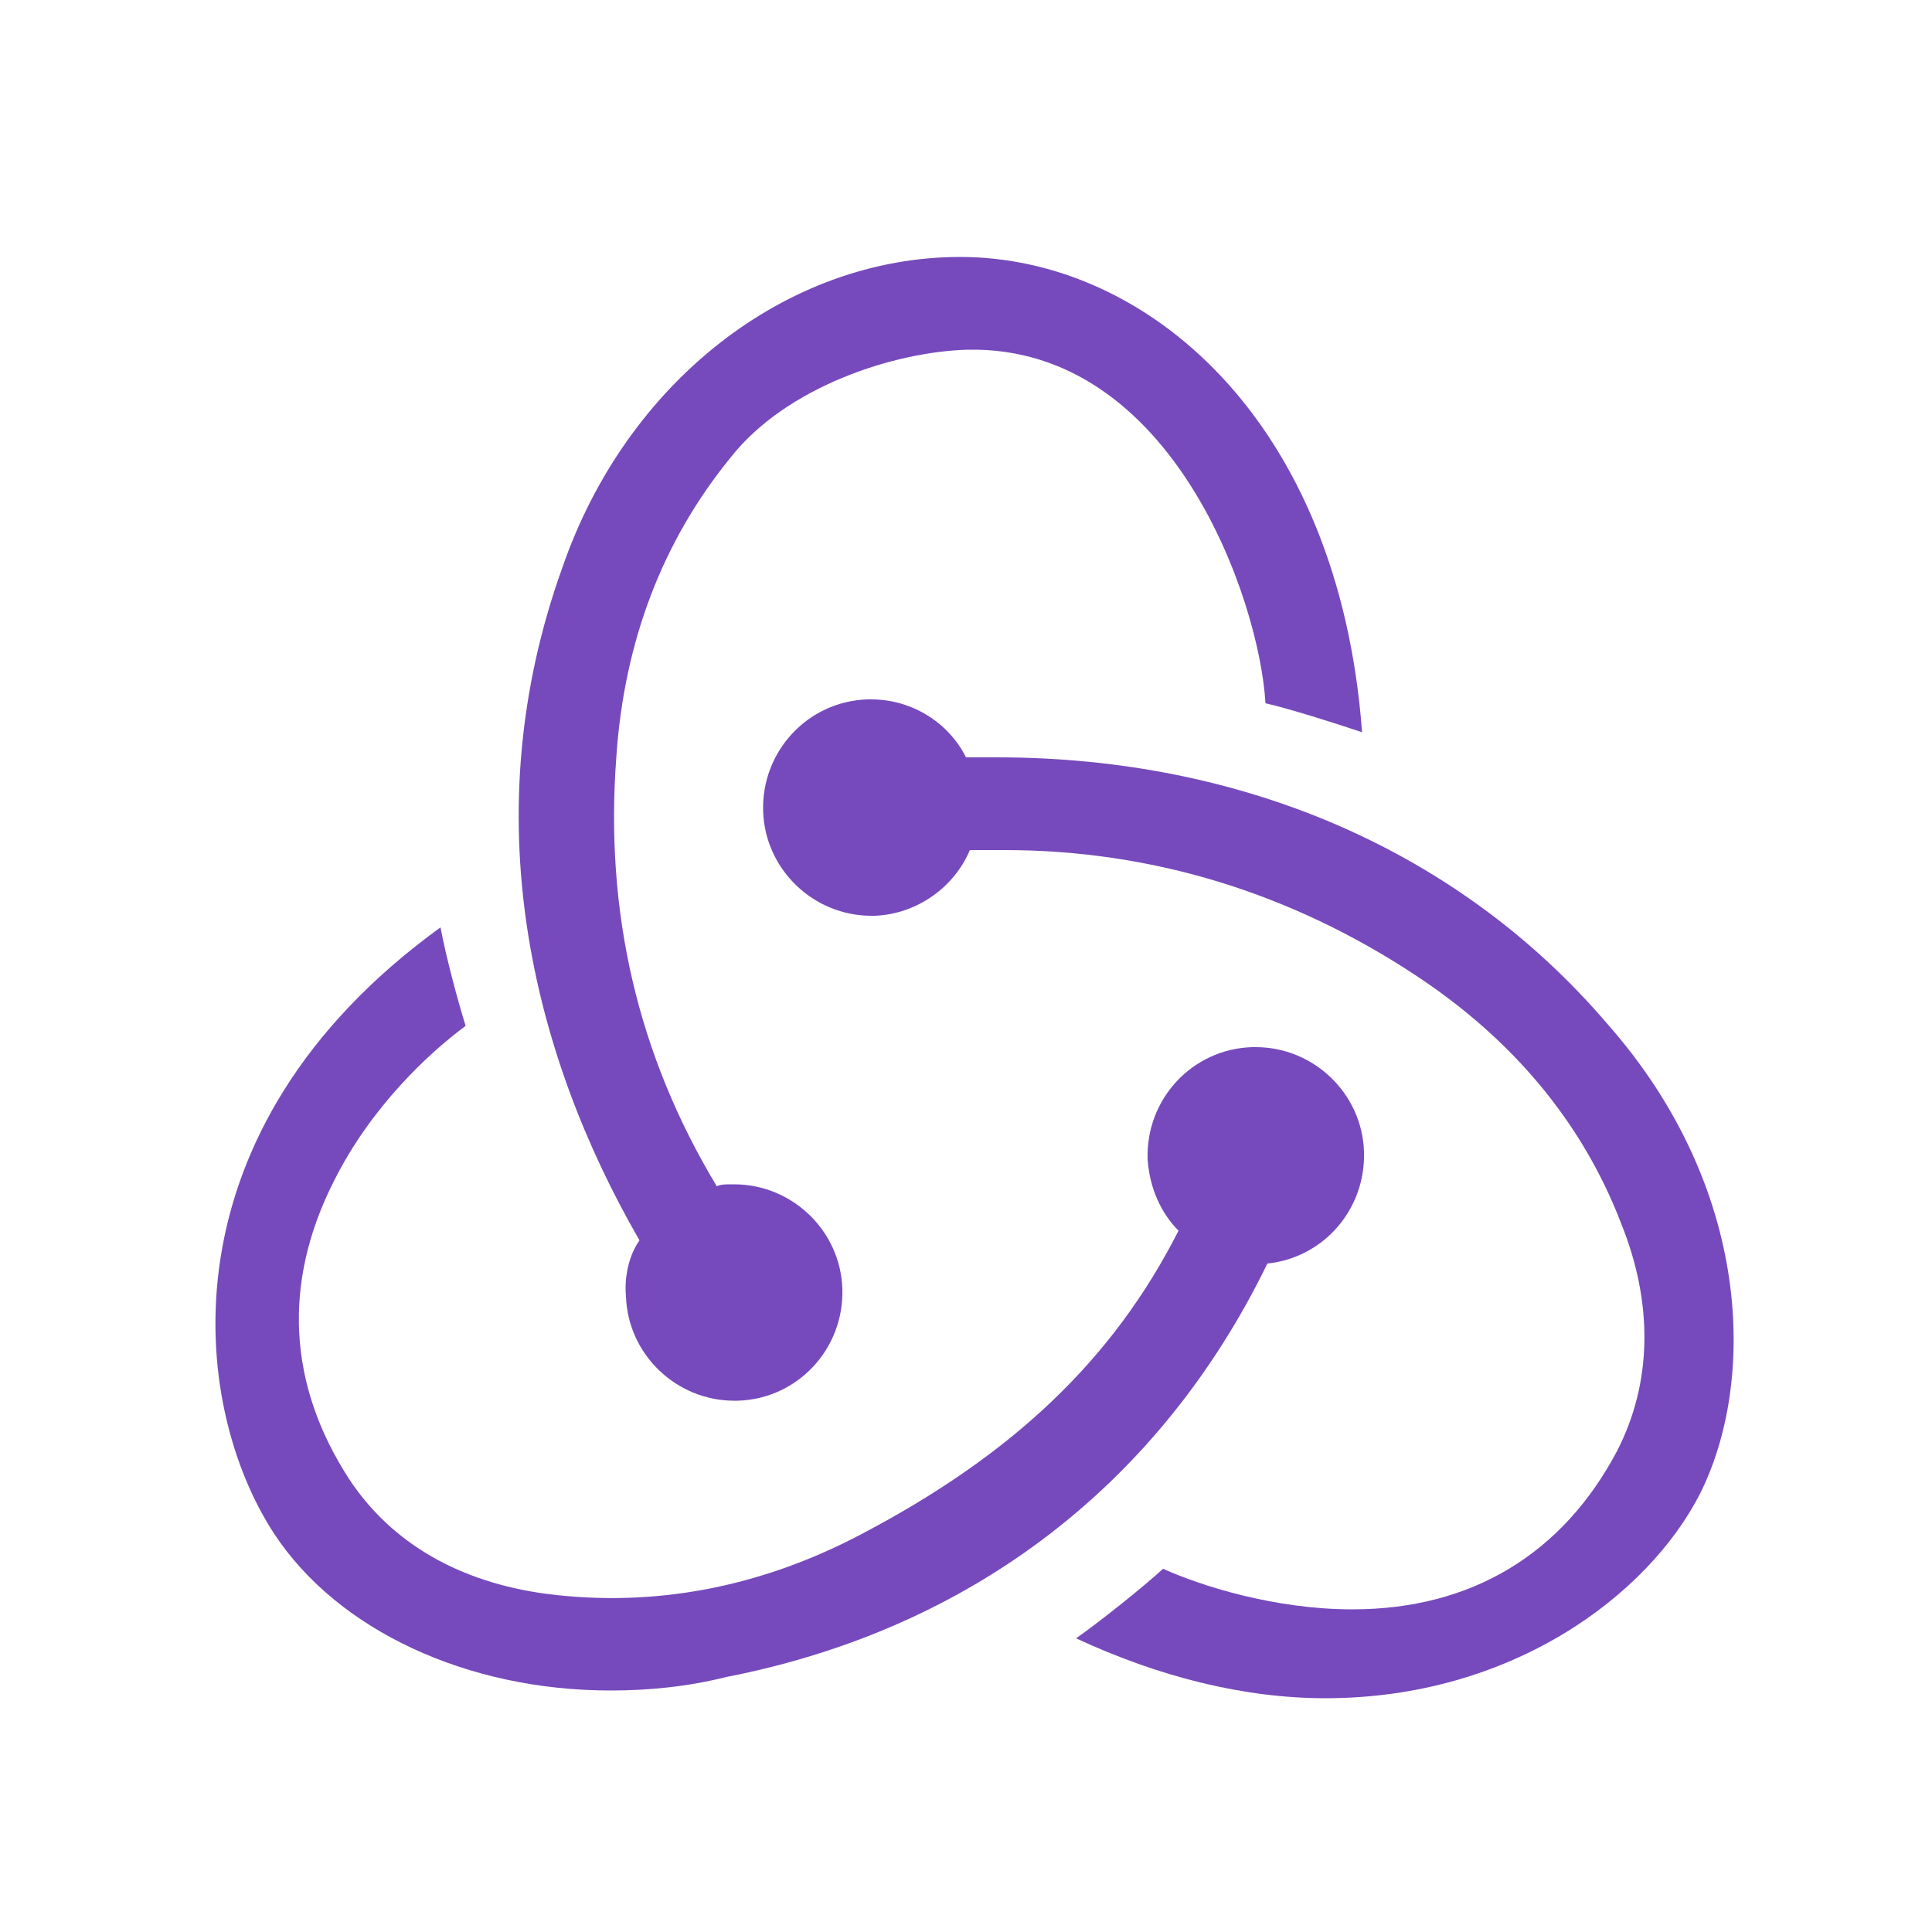
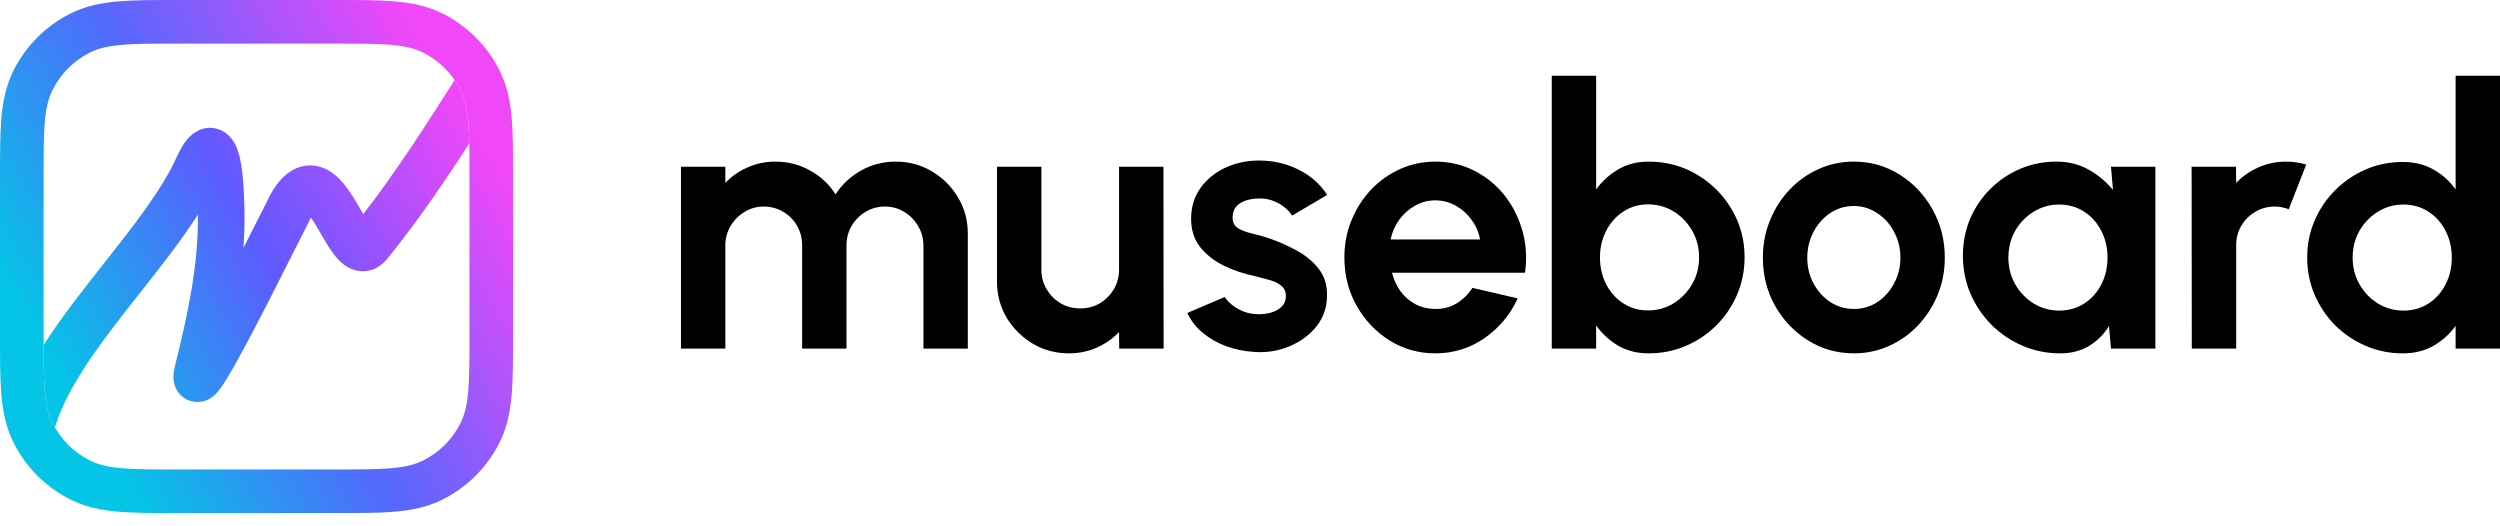
- <svg xmlns="http://www.w3.org/2000/svg" viewBox="0 0 100 100">
-   <g fill="#764ABC">
-     <path d="M65.6 65.4c2.9-.3 5.1-2.8 5-5.8-.1-3-2.6-5.4-5.6-5.4h-.2c-3.1.1-5.5 2.7-5.4 5.8.1 1.5.7 2.8 1.6 3.7-3.4 6.7-8.6 11.6-16.4 15.7-5.3 2.8-10.8 3.8-16.3 3.1-4.5-.6-8-2.6-10.2-5.9-3.2-4.9-3.5-10.2-.8-15.5 1.9-3.8 4.9-6.6 6.8-8-.4-1.3-1-3.5-1.3-5.1-14.5 10.5-13 24.7-8.6 31.4 3.3 5 10 8.1 17.4 8.1 2 0 4-.2 6-.7 12.8-2.5 22.5-10.1 28-21.4z" />
-     <path d="M83.2 53c-7.6-8.9-18.8-13.8-31.6-13.8H50c-.9-1.8-2.8-3-4.9-3h-.2c-3.1.1-5.5 2.7-5.4 5.8.1 3 2.6 5.4 5.6 5.4h.2c2.2-.1 4.1-1.5 4.9-3.4H52c7.6 0 14.8 2.2 21.3 6.5 5 3.3 8.6 7.6 10.6 12.8 1.7 4.2 1.6 8.3-.2 11.8-2.8 5.3-7.5 8.2-13.7 8.2-4 0-7.8-1.2-9.8-2.1-1.1 1-3.1 2.6-4.5 3.6 4.3 2 8.7 3.1 12.9 3.1 9.6 0 16.7-5.3 19.4-10.6 2.9-5.8 2.7-15.8-4.8-24.3z" />
-     <path d="M32.4 67.1c.1 3 2.6 5.4 5.6 5.4h.2c3.1-.1 5.5-2.7 5.4-5.8-.1-3-2.6-5.4-5.6-5.4h-.2c-.2 0-.5 0-.7.1-4.1-6.8-5.8-14.2-5.2-22.2.4-6 2.4-11.2 5.9-15.5 2.9-3.7 8.5-5.5 12.3-5.6 10.6-.2 15.1 13 15.4 18.3 1.3.3 3.5 1 5 1.5-1.2-16.2-11.2-24.6-20.8-24.6-9 0-17.3 6.5-20.6 16.1-4.6 12.8-1.6 25.1 4 34.8-.5.7-.8 1.8-.7 2.9z" />
+ <svg xmlns="http://www.w3.org/2000/svg" width="195" height="41" viewBox="0 0 195 41" fill="none">
+   <path fill-rule="evenodd" clip-rule="evenodd" d="M26.258 3.11977e-06C27.983 -5.96801e-05 29.478 -0 30.711 0.101C32.015 0.207 33.322 0.443 34.582 1.085C36.456 2.04 37.979 3.563 38.933 5.437C39.576 6.697 39.812 8.004 39.918 9.308C40.019 10.54 40.019 12.036 40.019 13.76V26.258C40.019 27.983 40.019 29.478 39.918 30.711C39.812 32.015 39.576 33.322 38.933 34.582C37.979 36.456 36.456 37.979 34.582 38.933C33.322 39.576 32.015 39.812 30.711 39.918C29.478 40.019 27.983 40.019 26.258 40.019H13.76C12.036 40.019 10.54 40.019 9.308 39.918C8.004 39.812 6.697 39.576 5.437 38.933C3.563 37.979 2.04 36.456 1.085 34.582C0.443 33.322 0.207 32.015 0.101 30.711C-0 29.478 -5.96801e-05 27.983 3.11977e-06 26.258V13.76C-5.96801e-05 12.036 -0 10.541 0.101 9.308C0.207 8.004 0.443 6.697 1.085 5.437C2.04 3.563 3.563 2.04 5.437 1.085C6.697 0.443 8.004 0.207 9.308 0.101C10.541 -0 12.036 -5.96801e-05 13.76 3.11977e-06H26.258ZM4.116 6.981C3.401 8.383 3.401 10.219 3.401 13.89V26.128C3.401 29.8 3.401 31.636 4.116 33.038C4.744 34.272 5.747 35.275 6.981 35.903C8.383 36.618 10.219 36.618 13.89 36.618H26.128C29.8 36.618 31.636 36.618 33.038 35.903C34.272 35.275 35.275 34.272 35.903 33.038C36.618 31.636 36.618 29.8 36.618 26.128V13.89C36.618 10.219 36.618 8.383 35.903 6.981C35.275 5.747 34.272 4.744 33.038 4.116C31.636 3.401 29.8 3.401 26.128 3.401H13.89C10.219 3.401 8.383 3.401 6.981 4.116C5.747 4.744 4.744 5.747 4.116 6.981Z" fill="url(#paint0_linear_346_4853)" />
+   <mask id="mask0_346_4853" style="mask-type:alpha" maskUnits="userSpaceOnUse" x="3" y="3" width="34" height="34">
+     <path d="M3.401 13.879C3.401 10.211 3.401 8.377 4.115 6.977C4.743 5.744 5.745 4.743 6.977 4.115C8.378 3.401 10.211 3.401 13.879 3.401H26.14C29.808 3.401 31.642 3.401 33.042 4.115C34.275 4.743 35.276 5.744 35.904 6.977C36.618 8.377 36.618 10.211 36.618 13.879V26.14C36.618 29.808 36.618 31.641 35.904 33.042C35.276 34.274 34.275 35.276 33.042 35.904C31.642 36.618 29.808 36.618 26.14 36.618H13.879C10.211 36.618 8.378 36.618 6.977 35.904C5.745 35.276 4.743 34.274 4.115 33.042C3.401 31.641 3.401 29.808 3.401 26.14V13.879Z" fill="#181818" />
+   </mask>
+   <g mask="url(#mask0_346_4853)">
+     <path fill-rule="evenodd" clip-rule="evenodd" d="M57.965 -15.591C58.457 -14.717 58.149 -13.61 57.275 -13.117C51.335 -9.764 46.896 -4.388 42.746 1.717C41.406 3.69 40.081 5.764 38.743 7.86C36.029 12.112 33.257 16.453 30.175 20.219C29.93 20.518 29.561 20.854 29.038 21.034C28.479 21.225 27.932 21.175 27.481 21.005C26.729 20.721 26.237 20.103 25.992 19.773C25.693 19.372 25.411 18.897 25.172 18.485C25.119 18.394 25.067 18.305 25.017 18.218C24.821 17.881 24.642 17.571 24.456 17.278C24.384 17.164 24.316 17.062 24.253 16.971C24.173 17.117 24.083 17.296 23.985 17.514L23.965 17.559L23.942 17.603C23.657 18.153 23.232 18.994 22.732 19.985C21.783 21.862 20.562 24.279 19.505 26.279C18.7 27.801 17.93 29.198 17.401 29.993C17.269 30.192 17.116 30.408 16.955 30.592C16.879 30.68 16.753 30.814 16.589 30.941L16.585 30.944C16.488 31.02 16.042 31.364 15.38 31.356C14.969 31.351 14.545 31.209 14.197 30.913C13.879 30.643 13.725 30.33 13.65 30.127C13.514 29.757 13.524 29.426 13.529 29.305C13.542 29.005 13.609 28.694 13.671 28.445C14.663 24.451 15.485 20.639 15.438 16.737C14.125 18.79 12.503 20.841 10.946 22.81C10.627 23.213 10.311 23.613 10 24.009C7.319 27.428 5.047 30.573 4.225 33.548C3.907 34.698 3.518 36.709 3.192 38.725C3.204 39.109 3.222 39.467 3.249 39.797C3.35 41.031 3.361 42.986 2.869 44.474C2.787 44.721 2.699 44.961 2.604 45.168C2.557 45.269 2.488 45.407 2.394 45.548L2.393 45.549C2.334 45.638 2.109 45.974 1.683 46.203C1.431 46.338 1.04 46.471 0.565 46.409C0.081 46.345 -0.277 46.108 -0.503 45.882C-0.873 45.513 -0.983 45.09 -1.01 44.986L-1.011 44.983C-1.087 44.689 -1.095 44.394 -1.097 44.235C-1.107 43.514 -0.978 42.26 -0.803 40.924C-0.703 40.166 -0.582 39.333 -0.448 38.483C-0.468 37.569 -0.461 36.581 -0.455 35.584C-0.454 35.516 -0.454 35.447 -0.453 35.379C-0.441 33.651 -0.434 31.854 -0.542 30.126C-0.65 28.39 -0.871 26.817 -1.281 25.533C-1.692 24.242 -2.24 23.407 -2.888 22.932C-2.902 22.922 -2.913 22.914 -2.923 22.908C-2.987 22.937 -3.123 23.013 -3.33 23.206C-3.954 23.79 -4.665 24.909 -5.371 26.383C-6.752 29.263 -7.757 32.724 -7.968 33.526C-9.409 39.005 -9.795 42.373 -7.864 47.081C-7.483 48.009 -7.926 49.07 -8.854 49.45C-9.782 49.831 -10.843 49.388 -11.224 48.46C-13.596 42.679 -13.002 38.386 -11.48 32.602C-11.245 31.709 -10.172 27.995 -8.647 24.813C-7.9 23.256 -6.952 21.621 -5.811 20.554C-5.231 20.012 -4.474 19.494 -3.545 19.321C-2.541 19.134 -1.57 19.394 -0.74 20.004C0.761 21.105 1.643 22.742 2.18 24.43C2.514 25.477 2.735 26.606 2.884 27.756C4.123 25.674 5.657 23.661 7.142 21.768C7.464 21.357 7.785 20.951 8.101 20.55C10.463 17.557 12.61 14.837 13.787 12.245C14.029 11.713 14.312 11.191 14.668 10.794C14.972 10.456 15.844 9.673 17.049 10.086C17.552 10.259 17.877 10.582 18.062 10.819C18.251 11.059 18.374 11.308 18.456 11.503C18.618 11.892 18.718 12.32 18.785 12.691C19.041 14.096 19.063 16.055 19.07 16.63C19.07 16.653 19.07 16.674 19.07 16.693C19.081 17.582 19.052 18.463 18.99 19.336C19.145 19.029 19.296 18.73 19.441 18.442C19.943 17.449 20.378 16.587 20.694 15.976C21.088 15.11 21.538 14.36 22.094 13.818C22.702 13.226 23.543 12.795 24.544 12.925C25.433 13.041 26.077 13.561 26.473 13.961C26.889 14.382 27.24 14.886 27.522 15.33C27.753 15.694 27.979 16.085 28.178 16.429C28.224 16.508 28.268 16.585 28.311 16.658C28.319 16.672 28.327 16.686 28.335 16.7C30.888 13.416 33.172 9.835 35.517 6.159C36.883 4.017 38.27 1.843 39.742 -0.324C43.97 -6.545 48.795 -12.502 55.49 -16.28C56.364 -16.773 57.472 -16.464 57.965 -15.591ZM29.038 17.764C29.038 17.764 29.036 17.762 29.031 17.757C29.036 17.761 29.038 17.764 29.038 17.764ZM2.537 44.246C2.537 44.246 2.536 44.243 2.536 44.235C2.537 44.242 2.537 44.246 2.537 44.246ZM15.104 12.903C15.104 12.903 15.104 12.904 15.105 12.904C15.102 12.899 15.102 12.899 15.104 12.903ZM23.802 16.436C23.802 16.436 23.805 16.438 23.812 16.443C23.805 16.439 23.802 16.436 23.802 16.436Z" fill="url(#paint1_linear_346_4853)" />
  </g>
+   <path d="M53.115 27.192V13.003H56.577V14.266C57.06 13.755 57.637 13.353 58.308 13.06C58.98 12.758 59.703 12.606 60.479 12.606C61.463 12.606 62.366 12.838 63.189 13.301C64.021 13.765 64.683 14.384 65.175 15.16C65.677 14.384 66.339 13.765 67.162 13.301C67.985 12.838 68.888 12.606 69.872 12.606C70.912 12.606 71.853 12.861 72.695 13.372C73.547 13.874 74.223 14.55 74.724 15.401C75.235 16.243 75.49 17.184 75.49 18.225V27.192H72.028V19.147C72.028 18.598 71.891 18.097 71.617 17.643C71.352 17.18 70.993 16.811 70.539 16.536C70.094 16.253 69.593 16.111 69.035 16.111C68.477 16.111 67.971 16.248 67.516 16.522C67.072 16.787 66.713 17.146 66.438 17.6C66.164 18.055 66.027 18.57 66.027 19.147V27.192H62.565V19.147C62.565 18.57 62.432 18.055 62.167 17.6C61.903 17.146 61.543 16.787 61.089 16.522C60.635 16.248 60.129 16.111 59.571 16.111C59.022 16.111 58.521 16.253 58.067 16.536C57.613 16.811 57.249 17.18 56.974 17.643C56.71 18.097 56.577 18.598 56.577 19.147V27.192H53.115Z" fill="black" />
+   <path d="M77.765 21.942V13.003H81.227V21.034C81.227 21.592 81.365 22.103 81.639 22.566C81.913 23.02 82.277 23.385 82.731 23.659C83.195 23.924 83.701 24.056 84.249 24.056C84.817 24.056 85.328 23.924 85.782 23.659C86.236 23.385 86.6 23.02 86.874 22.566C87.149 22.103 87.286 21.592 87.286 21.034V13.003H90.748L90.762 27.192H87.3L87.286 25.901C86.794 26.412 86.212 26.818 85.541 27.121C84.869 27.414 84.15 27.561 83.384 27.561C82.353 27.561 81.412 27.31 80.561 26.809C79.709 26.298 79.028 25.622 78.517 24.78C78.016 23.928 77.765 22.983 77.765 21.942Z" fill="black" />
+   <path d="M97.788 27.447C97.05 27.4 96.336 27.253 95.645 27.007C94.964 26.752 94.359 26.407 93.829 25.972C93.299 25.537 92.893 25.016 92.609 24.411L95.532 23.162C95.645 23.352 95.83 23.555 96.085 23.772C96.341 23.98 96.643 24.155 96.993 24.297C97.353 24.439 97.745 24.51 98.171 24.51C98.53 24.51 98.871 24.463 99.192 24.368C99.523 24.264 99.788 24.108 99.987 23.9C100.195 23.692 100.299 23.422 100.299 23.091C100.299 22.741 100.176 22.472 99.93 22.283C99.694 22.084 99.391 21.937 99.022 21.843C98.663 21.739 98.313 21.644 97.972 21.559C97.074 21.379 96.237 21.1 95.461 20.722C94.695 20.343 94.075 19.856 93.602 19.261C93.139 18.655 92.907 17.927 92.907 17.076C92.907 16.139 93.153 15.33 93.645 14.649C94.146 13.968 94.794 13.443 95.588 13.074C96.392 12.705 97.258 12.521 98.185 12.521C99.311 12.521 100.342 12.758 101.278 13.23C102.224 13.694 102.971 14.351 103.52 15.203L100.781 16.82C100.649 16.593 100.465 16.385 100.228 16.196C99.992 15.997 99.722 15.836 99.419 15.713C99.117 15.581 98.8 15.505 98.469 15.486C98.043 15.467 97.655 15.505 97.305 15.6C96.955 15.694 96.672 15.855 96.454 16.082C96.246 16.309 96.142 16.612 96.142 16.99C96.142 17.35 96.284 17.619 96.567 17.799C96.851 17.969 97.192 18.102 97.589 18.196C97.996 18.291 98.384 18.395 98.752 18.509C99.585 18.783 100.365 19.119 101.094 19.516C101.831 19.913 102.423 20.4 102.867 20.977C103.312 21.554 103.525 22.245 103.506 23.049C103.506 23.966 103.231 24.77 102.683 25.461C102.134 26.142 101.425 26.662 100.554 27.022C99.694 27.381 98.772 27.523 97.788 27.447Z" fill="black" />
+   <path d="M111.955 27.561C110.65 27.561 109.458 27.225 108.38 26.553C107.311 25.882 106.455 24.978 105.812 23.843C105.178 22.708 104.861 21.455 104.861 20.083C104.861 19.052 105.045 18.088 105.414 17.189C105.783 16.281 106.289 15.486 106.932 14.805C107.585 14.115 108.342 13.576 109.203 13.188C110.063 12.8 110.981 12.606 111.955 12.606C113.062 12.606 114.074 12.843 114.991 13.316C115.918 13.779 116.703 14.418 117.347 15.231C117.99 16.044 118.458 16.971 118.751 18.012C119.045 19.052 119.111 20.14 118.95 21.275H108.578C108.711 21.805 108.928 22.283 109.231 22.708C109.534 23.125 109.917 23.46 110.38 23.716C110.844 23.962 111.369 24.089 111.955 24.099C112.56 24.108 113.109 23.966 113.601 23.673C114.102 23.37 114.518 22.964 114.85 22.453L118.382 23.276C117.805 24.534 116.945 25.565 115.8 26.369C114.656 27.163 113.374 27.561 111.955 27.561ZM108.465 18.679H115.445C115.341 18.111 115.119 17.601 114.779 17.146C114.448 16.683 114.036 16.314 113.544 16.04C113.052 15.765 112.523 15.628 111.955 15.628C111.388 15.628 110.863 15.765 110.38 16.04C109.898 16.305 109.486 16.669 109.146 17.132C108.815 17.586 108.588 18.102 108.465 18.679Z" fill="black" />
+   <path d="M128.585 12.606C129.966 12.606 131.224 12.942 132.359 13.614C133.494 14.285 134.398 15.188 135.069 16.323C135.741 17.449 136.077 18.698 136.077 20.069C136.077 21.1 135.883 22.07 135.495 22.978C135.107 23.886 134.568 24.685 133.877 25.376C133.196 26.057 132.402 26.591 131.494 26.979C130.595 27.367 129.626 27.561 128.585 27.561C127.696 27.561 126.906 27.362 126.216 26.965C125.535 26.558 124.962 26.033 124.499 25.39V27.192H121.037V5.909H124.499V14.777C124.962 14.134 125.535 13.614 126.216 13.216C126.906 12.809 127.696 12.606 128.585 12.606ZM128.542 24.212C129.28 24.212 129.947 24.028 130.543 23.659C131.148 23.281 131.631 22.779 131.99 22.155C132.35 21.531 132.529 20.835 132.529 20.069C132.529 19.312 132.35 18.622 131.99 17.998C131.631 17.364 131.148 16.863 130.543 16.494C129.938 16.125 129.271 15.94 128.542 15.94C127.824 15.94 127.18 16.13 126.613 16.508C126.045 16.877 125.601 17.378 125.279 18.012C124.958 18.636 124.797 19.322 124.797 20.069C124.797 20.835 124.958 21.535 125.279 22.169C125.601 22.793 126.045 23.29 126.613 23.659C127.18 24.028 127.824 24.212 128.542 24.212Z" fill="black" />
+   <path d="M144.6 27.561C143.294 27.561 142.102 27.225 141.024 26.553C139.955 25.882 139.099 24.983 138.456 23.858C137.822 22.723 137.505 21.469 137.505 20.098C137.505 19.057 137.69 18.088 138.059 17.189C138.428 16.281 138.934 15.486 139.577 14.805C140.23 14.115 140.986 13.576 141.847 13.188C142.708 12.8 143.625 12.606 144.6 12.606C145.905 12.606 147.092 12.942 148.161 13.614C149.239 14.285 150.095 15.188 150.729 16.323C151.372 17.459 151.694 18.717 151.694 20.098C151.694 21.129 151.509 22.093 151.14 22.992C150.772 23.891 150.261 24.685 149.608 25.376C148.965 26.057 148.213 26.591 147.352 26.979C146.501 27.367 145.583 27.561 144.6 27.561ZM144.6 24.099C145.29 24.099 145.91 23.914 146.458 23.545C147.007 23.177 147.437 22.689 147.749 22.084C148.071 21.479 148.232 20.817 148.232 20.098C148.232 19.36 148.066 18.688 147.735 18.083C147.414 17.468 146.974 16.981 146.416 16.621C145.867 16.253 145.262 16.068 144.6 16.068C143.919 16.068 143.304 16.253 142.755 16.621C142.206 16.99 141.771 17.482 141.45 18.097C141.128 18.712 140.967 19.379 140.967 20.098C140.967 20.845 141.133 21.521 141.464 22.127C141.795 22.732 142.235 23.214 142.783 23.574C143.342 23.924 143.947 24.099 144.6 24.099Z" fill="black" />
+   <path d="M164.656 13.003H168.118V27.192H164.656L164.5 25.433C164.113 26.066 163.597 26.582 162.954 26.979C162.32 27.367 161.568 27.561 160.698 27.561C159.648 27.561 158.664 27.362 157.747 26.965C156.829 26.567 156.02 26.019 155.32 25.319C154.63 24.619 154.086 23.81 153.689 22.893C153.301 21.975 153.107 20.991 153.107 19.942C153.107 18.929 153.292 17.979 153.66 17.09C154.039 16.201 154.564 15.42 155.235 14.749C155.907 14.077 156.683 13.552 157.562 13.174C158.442 12.795 159.388 12.606 160.4 12.606C161.336 12.606 162.174 12.814 162.911 13.23C163.659 13.647 164.292 14.176 164.813 14.819L164.656 13.003ZM160.613 24.226C161.351 24.226 162.003 24.042 162.571 23.673C163.138 23.304 163.583 22.808 163.904 22.183C164.226 21.55 164.387 20.854 164.387 20.098C164.387 19.331 164.226 18.636 163.904 18.012C163.583 17.378 163.134 16.877 162.557 16.508C161.989 16.139 161.341 15.955 160.613 15.955C159.884 15.955 159.218 16.144 158.612 16.522C158.016 16.891 157.539 17.388 157.179 18.012C156.829 18.636 156.654 19.331 156.654 20.098C156.654 20.864 156.834 21.559 157.193 22.183C157.553 22.808 158.03 23.304 158.626 23.673C159.232 24.042 159.894 24.226 160.613 24.226Z" fill="black" />
+   <path d="M170.96 27.192L170.946 13.003H174.408L174.422 14.266C174.904 13.755 175.481 13.353 176.153 13.06C176.824 12.758 177.548 12.606 178.324 12.606C178.844 12.606 179.364 12.682 179.884 12.833L178.522 16.323C178.163 16.182 177.803 16.111 177.444 16.111C176.886 16.111 176.375 16.248 175.912 16.522C175.458 16.787 175.093 17.151 174.819 17.615C174.554 18.069 174.422 18.575 174.422 19.133V27.192H170.96Z" fill="black" />
+   <path d="M191.538 5.909H195V27.192H191.538V25.418C191.084 26.052 190.511 26.567 189.821 26.965C189.13 27.362 188.331 27.561 187.423 27.561C186.392 27.561 185.427 27.367 184.528 26.979C183.63 26.591 182.835 26.057 182.145 25.376C181.464 24.685 180.929 23.891 180.542 22.992C180.154 22.093 179.96 21.129 179.96 20.098C179.96 19.067 180.154 18.102 180.542 17.203C180.929 16.305 181.464 15.515 182.145 14.834C182.835 14.143 183.63 13.604 184.528 13.216C185.427 12.828 186.392 12.634 187.423 12.634C188.331 12.634 189.13 12.833 189.821 13.23C190.511 13.618 191.084 14.134 191.538 14.777V5.909ZM187.465 24.226C188.203 24.226 188.856 24.042 189.424 23.673C189.991 23.304 190.436 22.808 190.757 22.183C191.079 21.55 191.24 20.854 191.24 20.098C191.24 19.331 191.079 18.636 190.757 18.012C190.436 17.378 189.986 16.877 189.409 16.508C188.842 16.139 188.194 15.955 187.465 15.955C186.737 15.955 186.07 16.144 185.465 16.522C184.869 16.891 184.391 17.388 184.032 18.012C183.682 18.636 183.507 19.331 183.507 20.098C183.507 20.864 183.687 21.559 184.046 22.183C184.406 22.808 184.883 23.304 185.479 23.673C186.085 24.042 186.747 24.226 187.465 24.226Z" fill="black" />
+   <defs>
+     <linearGradient id="paint0_linear_346_4853" x1="3.547" y1="27.512" x2="35.853" y2="8.318" gradientUnits="userSpaceOnUse">
+       <stop stop-color="#04C5E6" />
+       <stop offset="0.458" stop-color="#5368FC" />
+       <stop offset="1" stop-color="#F047F9" />
+     </linearGradient>
+     <linearGradient id="paint1_linear_346_4853" x1="35.999" y1="8.427" x2="3.329" y2="27.221" gradientUnits="userSpaceOnUse">
+       <stop stop-color="#F047F9" />
+       <stop offset="0.5" stop-color="#5E5AFF" />
+       <stop offset="1" stop-color="#04C5E6" />
+     </linearGradient>
+   </defs>
</svg>
